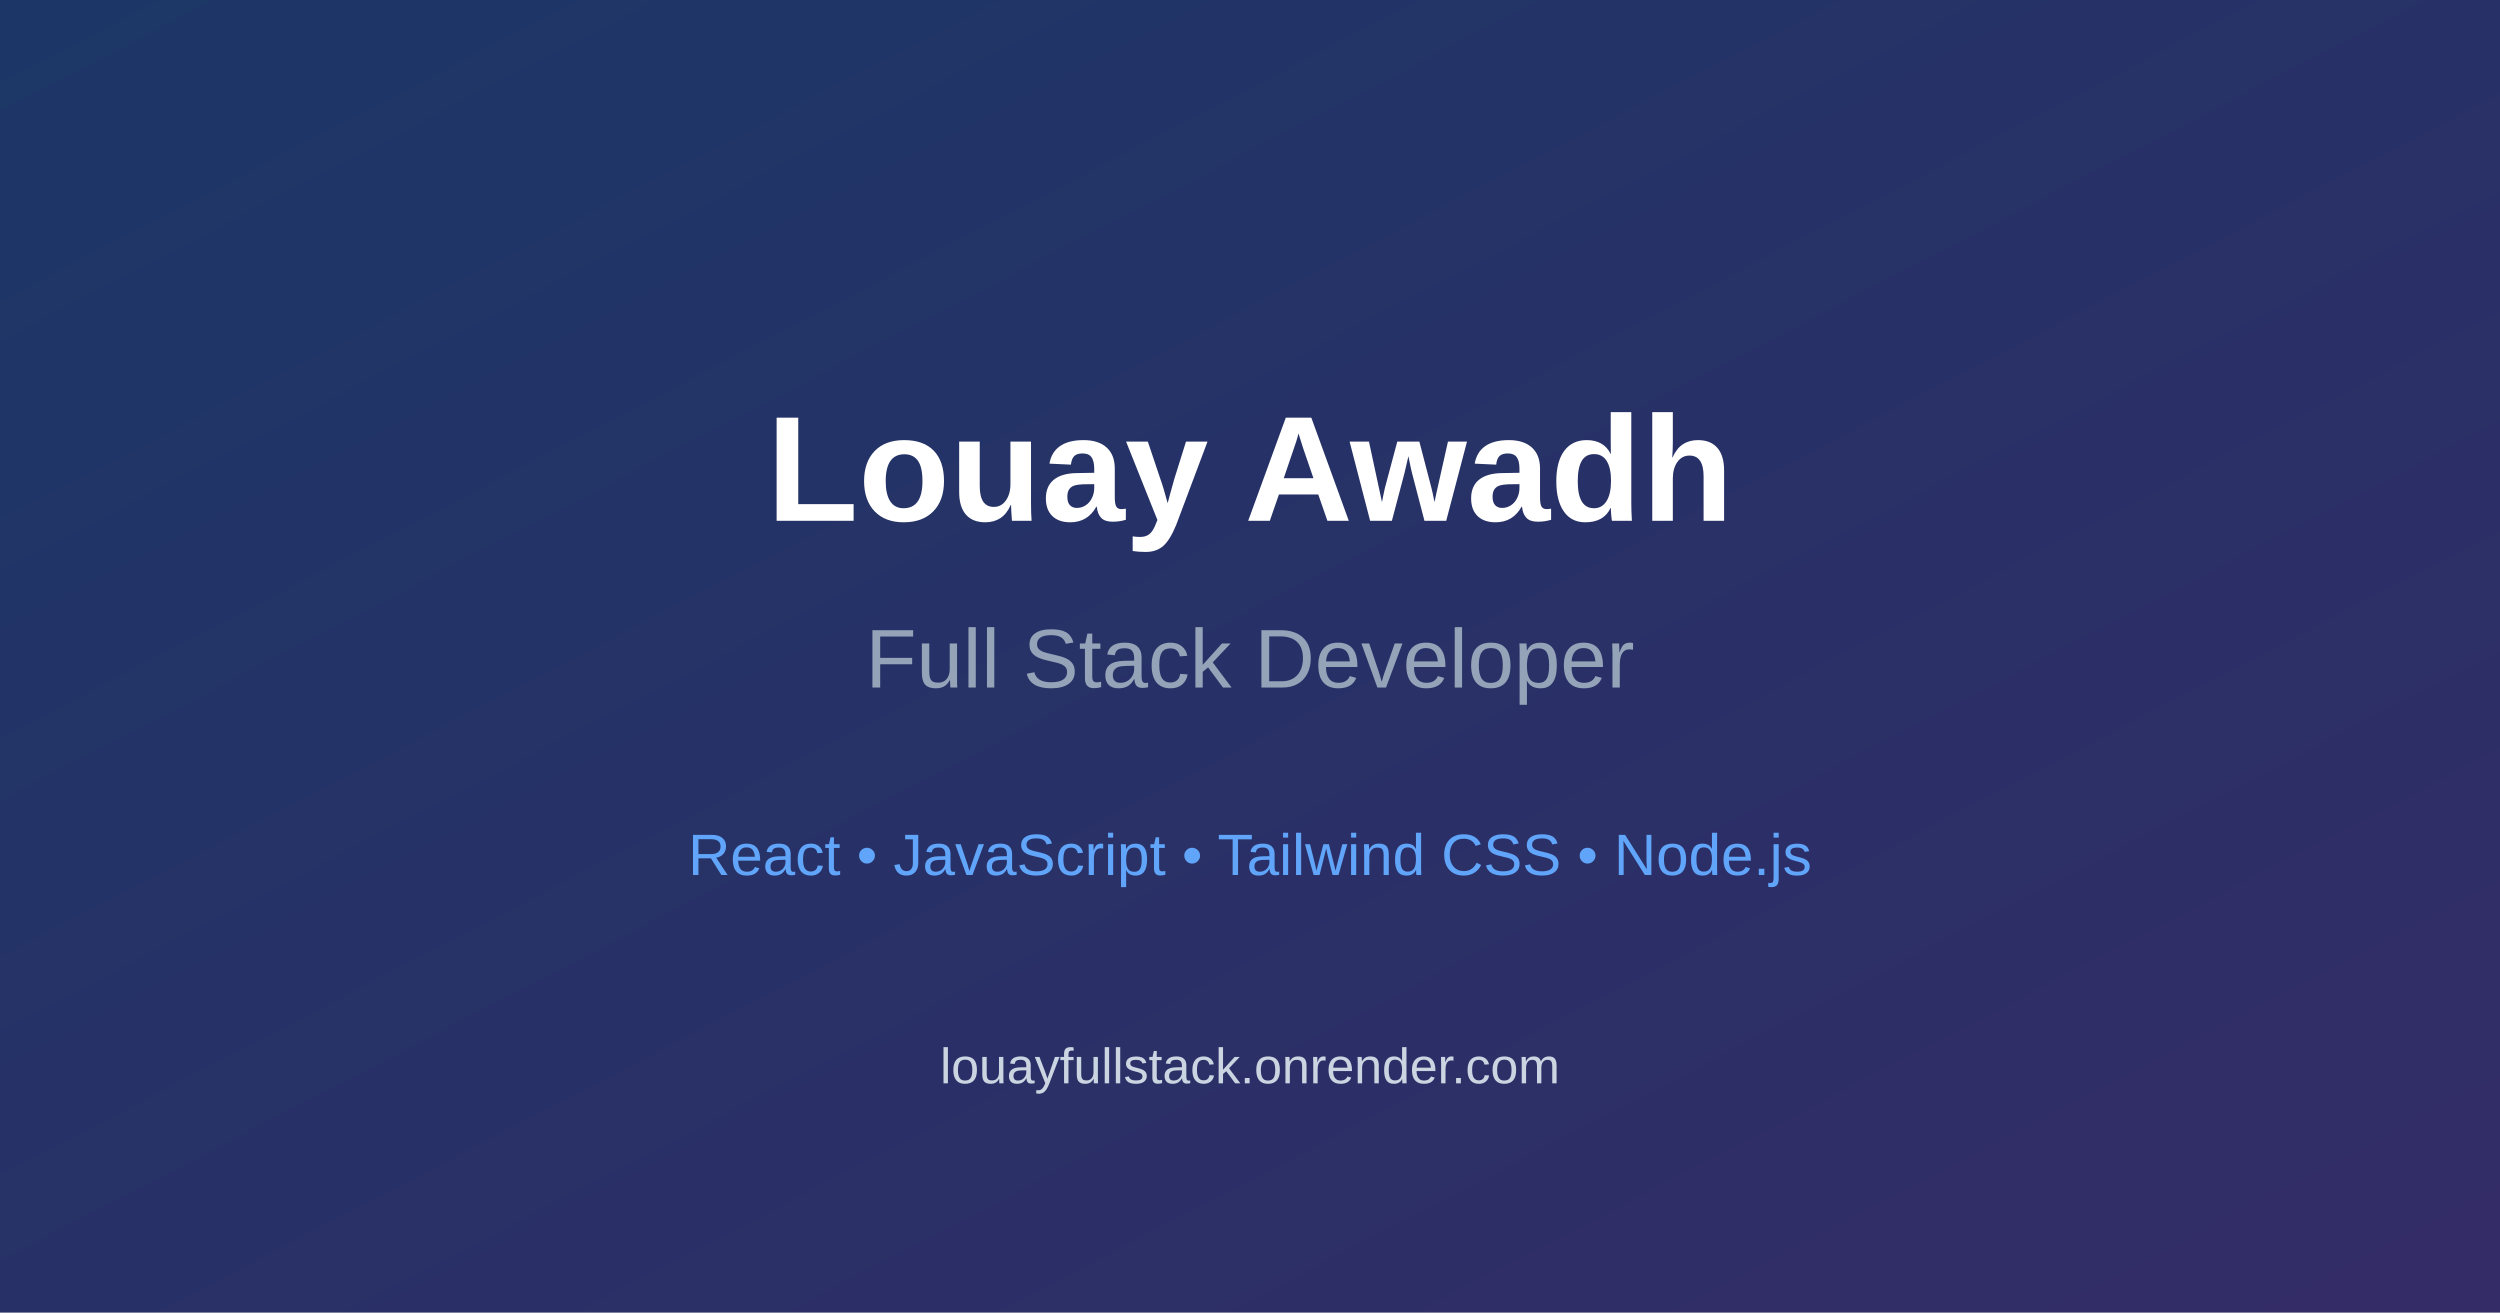
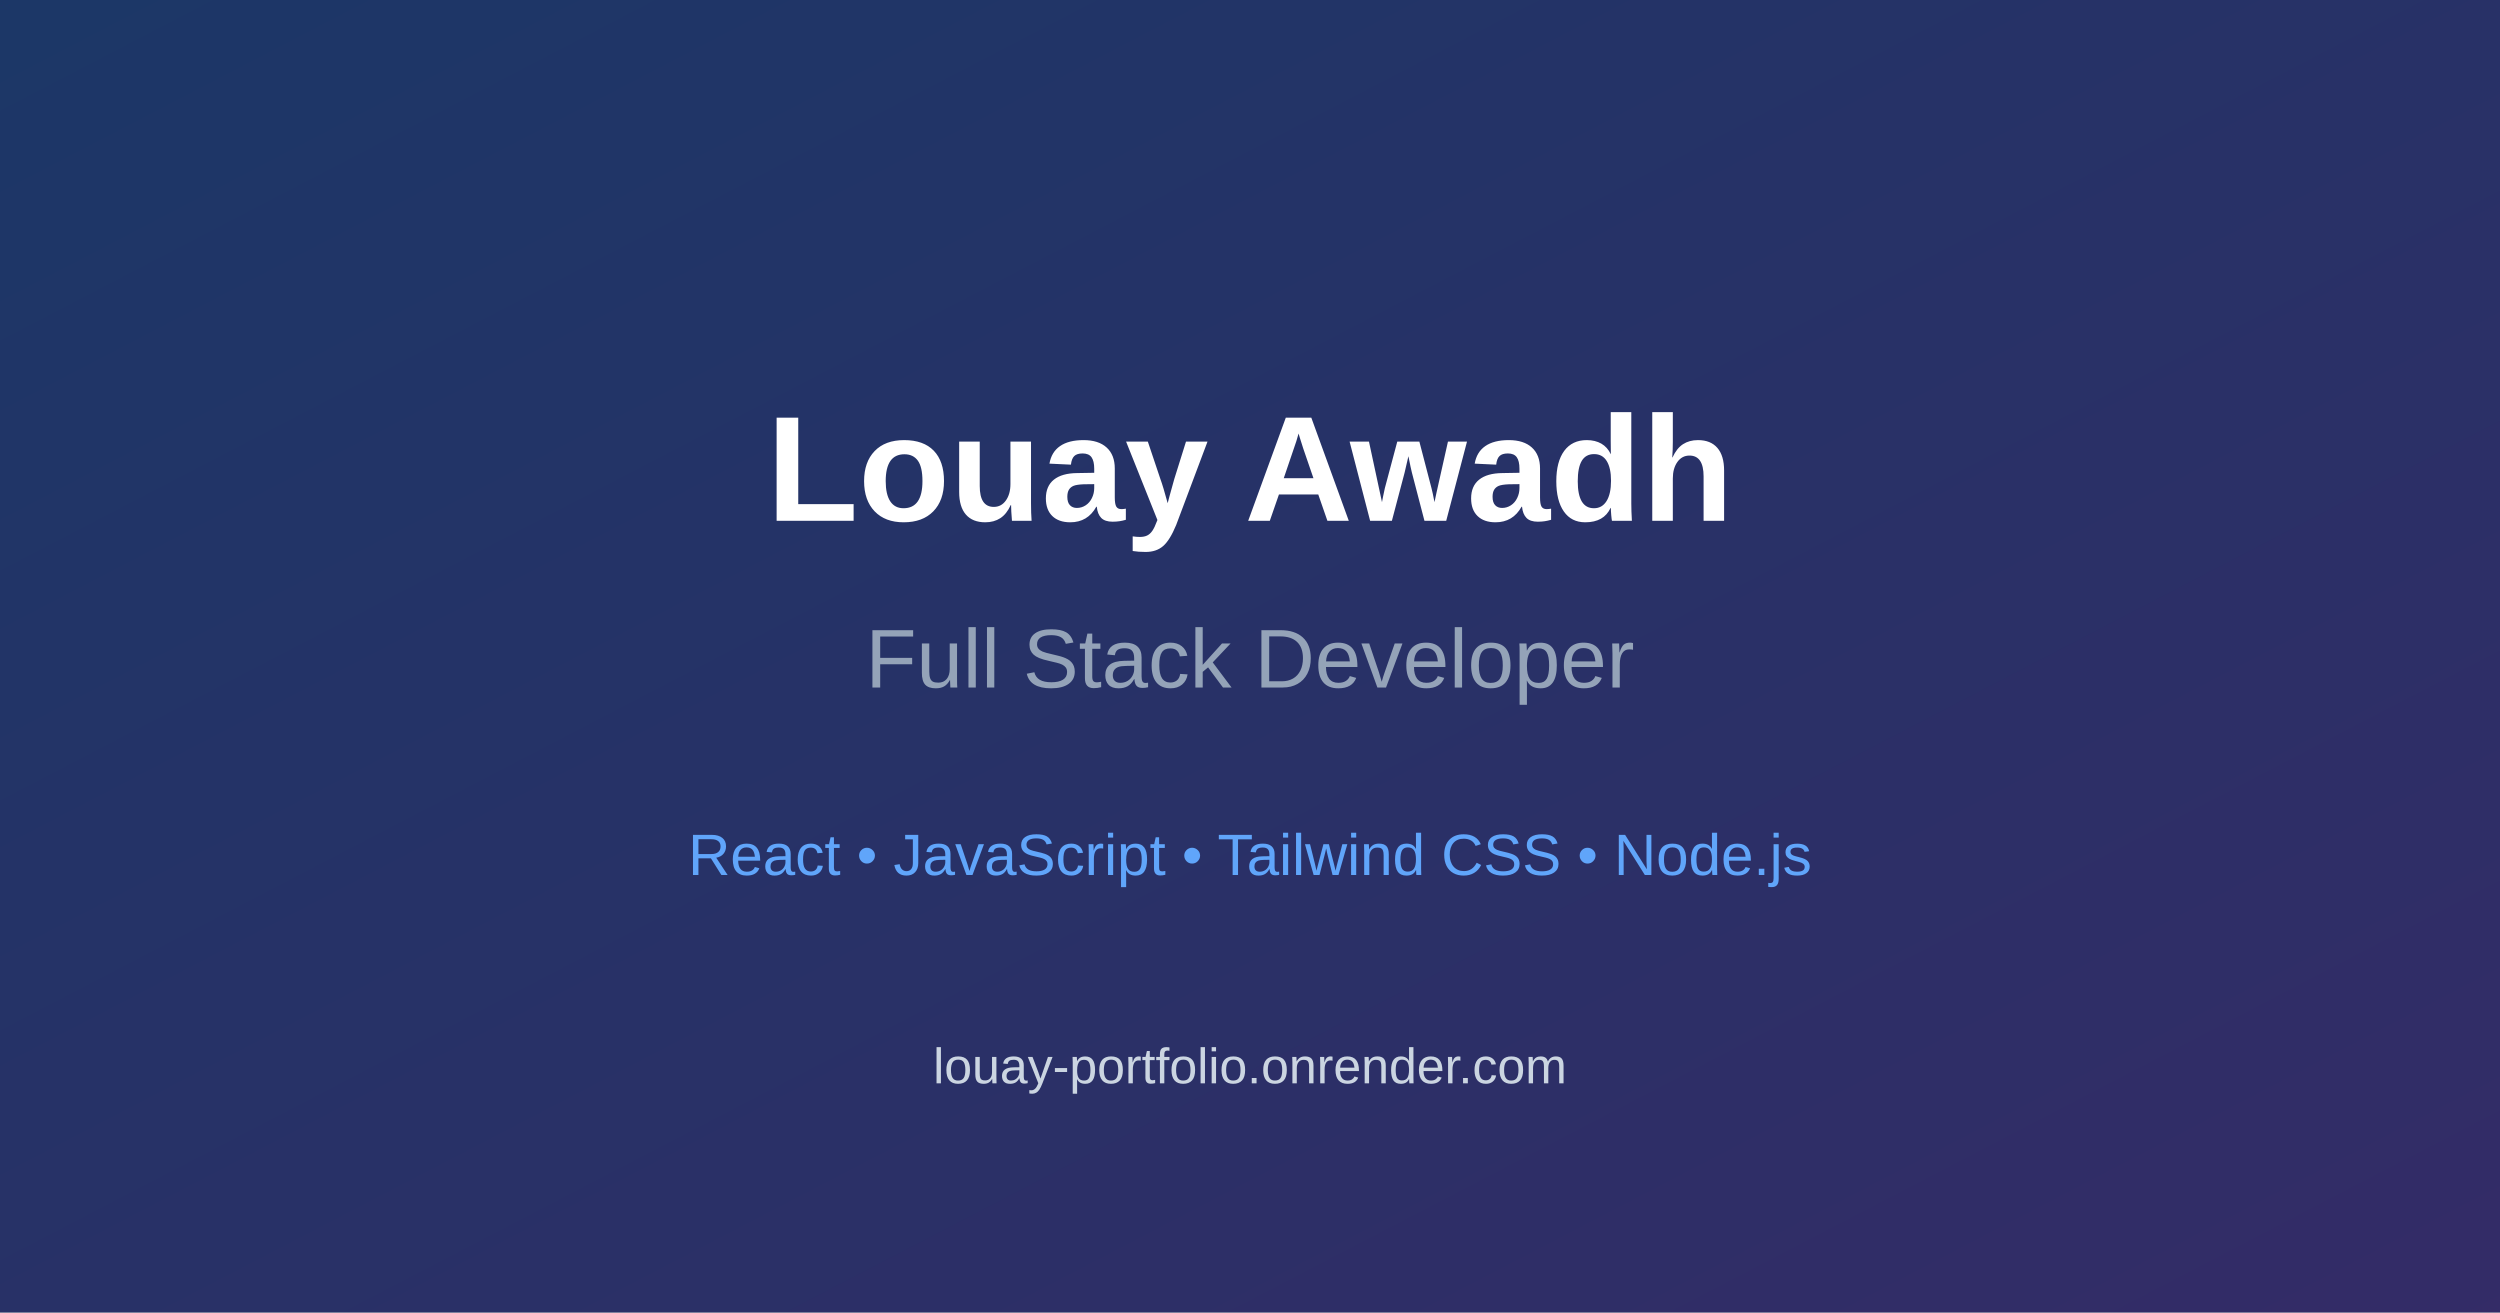
<svg xmlns="http://www.w3.org/2000/svg" width="1200" height="630">
  <rect width="1200" height="630" fill="#0f172a" />
  <defs>
    <linearGradient id="grad1" x1="0%" y1="0%" x2="100%" y2="100%">
      <stop offset="0%" style="stop-color:#3b82f6;stop-opacity:0.3" />
      <stop offset="100%" style="stop-color:#8b5cf6;stop-opacity:0.3" />
    </linearGradient>
  </defs>
  <rect width="1200" height="630" fill="url(#grad1)" />
  <text x="600" y="250" font-family="Arial, sans-serif" font-size="72" font-weight="bold" fill="#ffffff" text-anchor="middle">
    Louay Awadh
  </text>
  <text x="600" y="330" font-family="Arial, sans-serif" font-size="40" fill="#94a3b8" text-anchor="middle">
    Full Stack Developer
  </text>
  <text x="600" y="420" font-family="Arial, sans-serif" font-size="28" fill="#60a5fa" text-anchor="middle">
    React • JavaScript • Tailwind CSS • Node.js
  </text>
  <text x="600" y="520" font-family="Arial, sans-serif" font-size="24" fill="#cbd5e1" text-anchor="middle">
-     louayfullstack.onrender.com
+     louay-portfolio.onrender.com
  </text>
</svg>
